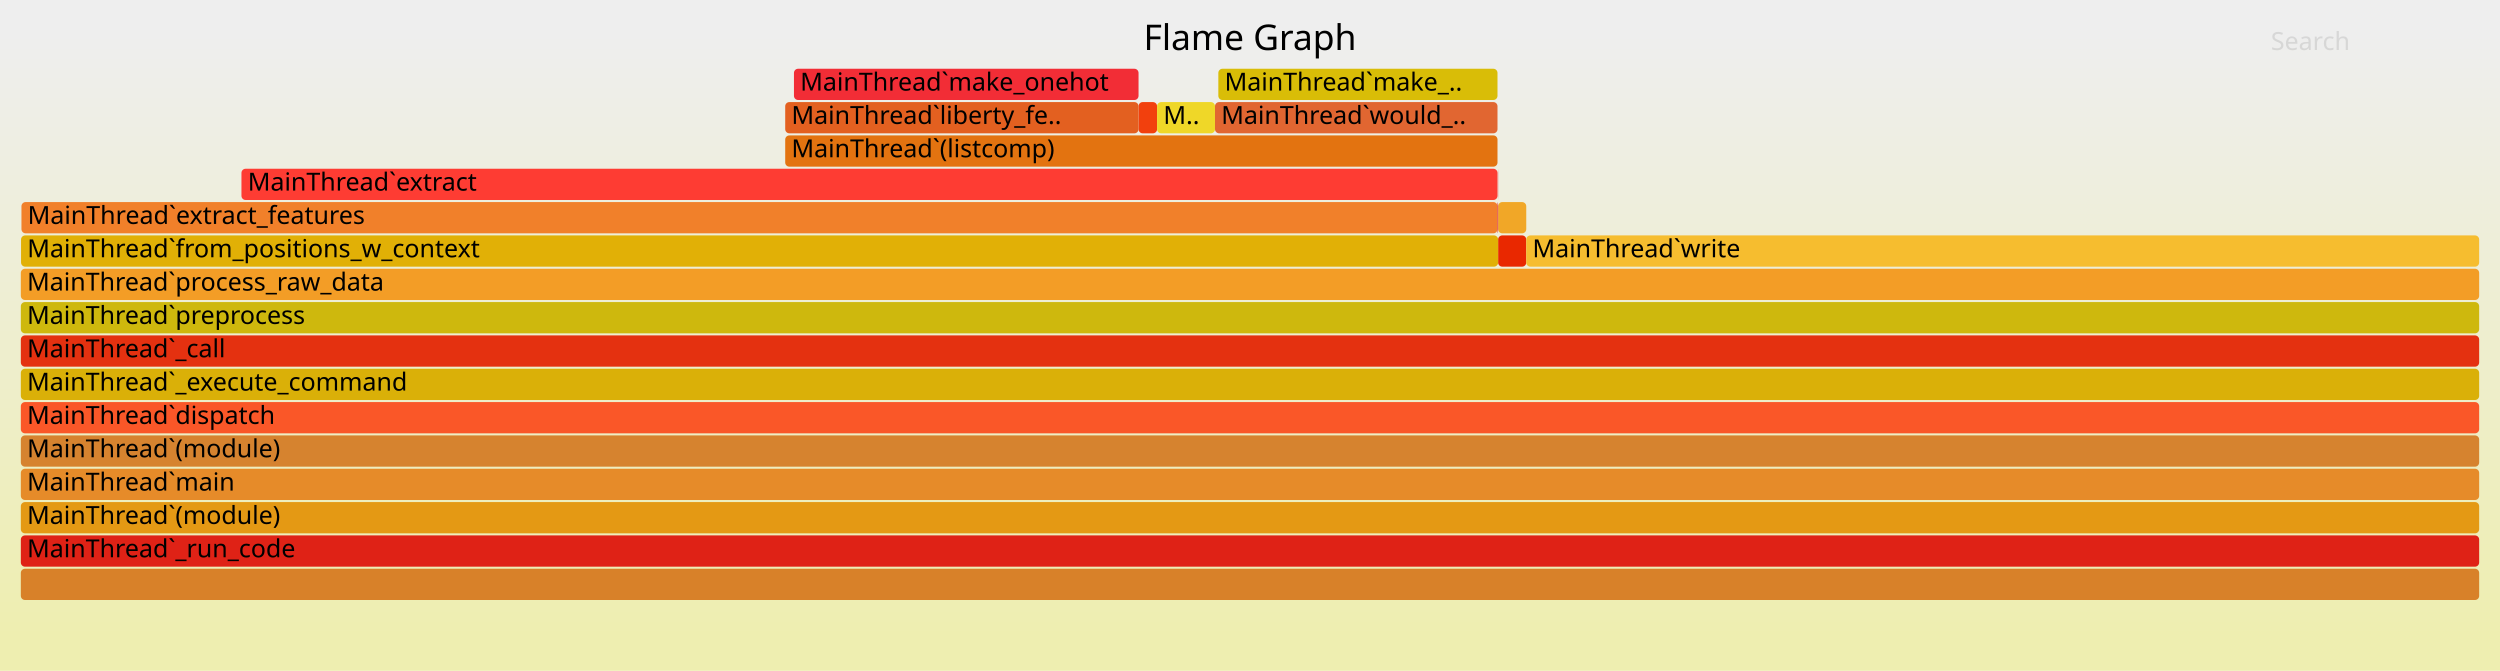
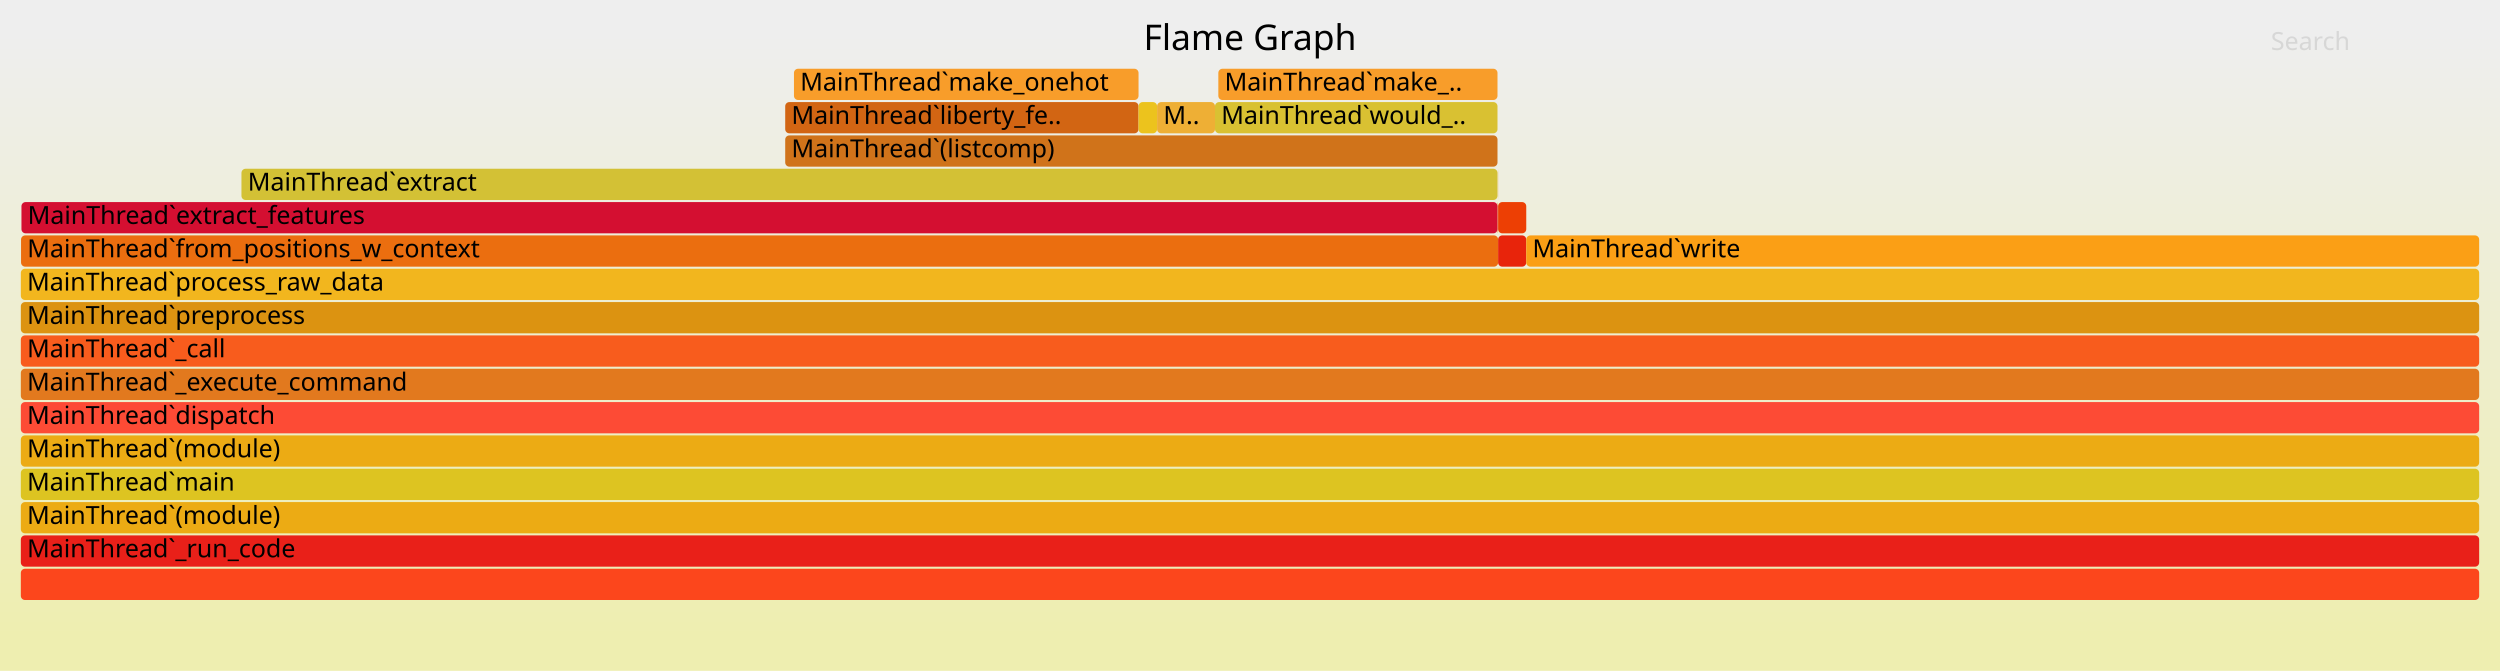
<svg xmlns="http://www.w3.org/2000/svg" version="1.1" width="1200" height="322" viewBox="0 0 1200 322">
  <defs>
    <linearGradient id="background" y1="0" y2="1" x1="0" x2="0">
      <stop stop-color="#eeeeee" offset="5%" />
      <stop stop-color="#eeeeb0" offset="95%" />
    </linearGradient>
  </defs>
  <style type="text/css">
	.func_g:hover { stroke:black; stroke-width:0.5; cursor:pointer; }
</style>
  <rect x="0.0" y="0" width="1200.0" height="322.0" fill="url(#background)" />
  <text text-anchor="middle" x="600.00" y="24" font-size="17" font-family="Verdana" fill="rgb(0,0,0)">Flame Graph</text>
  <text text-anchor="" x="10.00" y="305" font-size="12" font-family="Verdana" fill="rgb(0,0,0)" id="details"> </text>
  <text text-anchor="" x="10.00" y="24" font-size="12" font-family="Verdana" fill="rgb(0,0,0)" id="unzoom" style="opacity:0.0;cursor:pointer">Reset Zoom</text>
  <text text-anchor="" x="1090.00" y="24" font-size="12" font-family="Verdana" fill="rgb(0,0,0)" id="search" style="opacity:0.1;cursor:pointer">Search</text>
  <text text-anchor="" x="1090.00" y="305" font-size="12" font-family="Verdana" fill="rgb(0,0,0)" id="matched"> </text>
  <g class="func_g">
-     <rect x="10.0" y="161" width="1180.0" height="15.0" fill="rgb(228,49,16)" rx="2" ry="2" />
+     <rect x="10.1" y="113" width="709.0" height="15.0" fill="rgb(235,110,15)" rx="2" ry="2" />
+     <text text-anchor="" x="13.09" y="123.5" font-size="12" font-family="Verdana" fill="rgb(0,0,0)">MainThread`from_positions_w_context</text>
+   </g>
+   <g class="func_g">
+     <rect x="719.1" y="113" width="13.5" height="15.0" fill="rgb(232,36,11)" rx="2" ry="2" />
+     <text text-anchor="" x="722.15" y="123.5" font-size="12" font-family="Verdana" fill="rgb(0,0,0)" />
+   </g>
+   <g class="func_g">
+     <rect x="718.8" y="97" width="0.3" height="15.0" fill="rgb(248,157,42)" rx="2" ry="2" />
+     <text text-anchor="" x="721.79" y="107.5" font-size="12" font-family="Verdana" fill="rgb(0,0,0)" />
+   </g>
+   <g class="func_g">
+     <rect x="10.0" y="193" width="1180.0" height="15.0" fill="rgb(253,75,53)" rx="2" ry="2" />
+     <text text-anchor="" x="13.00" y="203.5" font-size="12" font-family="Verdana" fill="rgb(0,0,0)">MainThread`dispatch</text>
+   </g>
+   <g class="func_g">
+     <rect x="584.8" y="33" width="134.0" height="15.0" fill="rgb(248,157,42)" rx="2" ry="2" />
+     <text text-anchor="" x="587.81" y="43.5" font-size="12" font-family="Verdana" fill="rgb(0,0,0)">MainThread`make_..</text>
+   </g>
+   <g class="func_g">
+     <rect x="10.0" y="273" width="1180.0" height="15.0" fill="rgb(252,70,28)" rx="2" ry="2" />
+     <text text-anchor="" x="13.00" y="283.5" font-size="12" font-family="Verdana" fill="rgb(0,0,0)" />
+   </g>
+   <g class="func_g">
+     <rect x="10.0" y="161" width="1180.0" height="15.0" fill="rgb(248,92,29)" rx="2" ry="2" />
    <text text-anchor="" x="13.00" y="171.5" font-size="12" font-family="Verdana" fill="rgb(0,0,0)">MainThread`_call</text>
  </g>
  <g class="func_g">
-     <rect x="584.8" y="33" width="134.0" height="15.0" fill="rgb(217,189,7)" rx="2" ry="2" />
-     <text text-anchor="" x="587.81" y="43.5" font-size="12" font-family="Verdana" fill="rgb(0,0,0)">MainThread`make_..</text>
+     <rect x="719.0" y="81" width="0.1" height="15.0" fill="rgb(249,162,52)" rx="2" ry="2" />
+     <text text-anchor="" x="721.97" y="91.5" font-size="12" font-family="Verdana" fill="rgb(0,0,0)" />
  </g>
  <g class="func_g">
-     <rect x="10.0" y="209" width="1180.0" height="15.0" fill="rgb(214,131,47)" rx="2" ry="2" />
+     <rect x="10.0" y="177" width="1180.0" height="15.0" fill="rgb(226,121,30)" rx="2" ry="2" />
+     <text text-anchor="" x="13.00" y="187.5" font-size="12" font-family="Verdana" fill="rgb(0,0,0)">MainThread`_execute_command</text>
+   </g>
+   <g class="func_g">
+     <rect x="732.6" y="113" width="457.4" height="15.0" fill="rgb(251,159,21)" rx="2" ry="2" />
+     <text text-anchor="" x="735.59" y="123.5" font-size="12" font-family="Verdana" fill="rgb(0,0,0)">MainThread`write</text>
+   </g>
+   <g class="func_g">
+     <rect x="376.9" y="49" width="169.6" height="15.0" fill="rgb(210,101,19)" rx="2" ry="2" />
+     <text text-anchor="" x="379.90" y="59.5" font-size="12" font-family="Verdana" fill="rgb(0,0,0)">MainThread`liberty_fe..</text>
+   </g>
+   <g class="func_g">
+     <rect x="546.5" y="49" width="8.9" height="15.0" fill="rgb(236,195,29)" rx="2" ry="2" />
+     <text text-anchor="" x="549.54" y="59.5" font-size="12" font-family="Verdana" fill="rgb(0,0,0)" />
+   </g>
+   <g class="func_g">
+     <rect x="10.3" y="97" width="708.5" height="15.0" fill="rgb(212,15,49)" rx="2" ry="2" />
+     <text text-anchor="" x="13.27" y="107.5" font-size="12" font-family="Verdana" fill="rgb(0,0,0)">MainThread`extract_features</text>
+   </g>
+   <g class="func_g">
+     <rect x="10.0" y="129" width="1180.0" height="15.0" fill="rgb(242,182,30)" rx="2" ry="2" />
+     <text text-anchor="" x="13.00" y="139.5" font-size="12" font-family="Verdana" fill="rgb(0,0,0)">MainThread`process_raw_data</text>
+   </g>
+   <g class="func_g">
+     <rect x="115.9" y="81" width="602.9" height="15.0" fill="rgb(211,193,53)" rx="2" ry="2" />
+     <text text-anchor="" x="118.93" y="91.5" font-size="12" font-family="Verdana" fill="rgb(0,0,0)">MainThread`extract</text>
+   </g>
+   <g class="func_g">
+     <rect x="10.0" y="145" width="1180.0" height="15.0" fill="rgb(220,147,17)" rx="2" ry="2" />
+     <text text-anchor="" x="13.00" y="155.5" font-size="12" font-family="Verdana" fill="rgb(0,0,0)">MainThread`preprocess</text>
+   </g>
+   <g class="func_g">
+     <rect x="719.1" y="97" width="13.5" height="15.0" fill="rgb(237,63,4)" rx="2" ry="2" />
+     <text text-anchor="" x="722.15" y="107.5" font-size="12" font-family="Verdana" fill="rgb(0,0,0)" />
+   </g>
+   <g class="func_g">
+     <rect x="555.4" y="49" width="27.8" height="15.0" fill="rgb(238,175,53)" rx="2" ry="2" />
+     <text text-anchor="" x="558.42" y="59.5" font-size="12" font-family="Verdana" fill="rgb(0,0,0)">M..</text>
+   </g>
+   <g class="func_g">
+     <rect x="10.0" y="209" width="1180.0" height="15.0" fill="rgb(236,171,20)" rx="2" ry="2" />
    <text text-anchor="" x="13.00" y="219.5" font-size="12" font-family="Verdana" fill="rgb(0,0,0)">MainThread`(module)</text>
  </g>
  <g class="func_g">
-     <rect x="719.1" y="113" width="13.5" height="15.0" fill="rgb(233,40,0)" rx="2" ry="2" />
-     <text text-anchor="" x="722.15" y="123.5" font-size="12" font-family="Verdana" fill="rgb(0,0,0)" />
+     <rect x="381.1" y="33" width="165.4" height="15.0" fill="rgb(248,157,42)" rx="2" ry="2" />
+     <text text-anchor="" x="384.11" y="43.5" font-size="12" font-family="Verdana" fill="rgb(0,0,0)">MainThread`make_onehot</text>
  </g>
  <g class="func_g">
-     <rect x="10.0" y="225" width="1180.0" height="15.0" fill="rgb(230,139,41)" rx="2" ry="2" />
+     <rect x="10.0" y="241" width="1180.0" height="15.0" fill="rgb(236,171,20)" rx="2" ry="2" />
+     <text text-anchor="" x="13.00" y="251.5" font-size="12" font-family="Verdana" fill="rgb(0,0,0)">MainThread`(module)</text>
+   </g>
+   <g class="func_g">
+     <rect x="583.2" y="49" width="135.6" height="15.0" fill="rgb(217,193,50)" rx="2" ry="2" />
+     <text text-anchor="" x="586.20" y="59.5" font-size="12" font-family="Verdana" fill="rgb(0,0,0)">MainThread`would_..</text>
+   </g>
+   <g class="func_g">
+     <rect x="10.0" y="225" width="1180.0" height="15.0" fill="rgb(221,196,33)" rx="2" ry="2" />
    <text text-anchor="" x="13.00" y="235.5" font-size="12" font-family="Verdana" fill="rgb(0,0,0)">MainThread`main</text>
  </g>
  <g class="func_g">
-     <rect x="583.2" y="49" width="135.6" height="15.0" fill="rgb(225,102,49)" rx="2" ry="2" />
-     <text text-anchor="" x="586.20" y="59.5" font-size="12" font-family="Verdana" fill="rgb(0,0,0)">MainThread`would_..</text>
-   </g>
-   <g class="func_g">
-     <rect x="10.3" y="97" width="708.5" height="15.0" fill="rgb(241,128,42)" rx="2" ry="2" />
-     <text text-anchor="" x="13.27" y="107.5" font-size="12" font-family="Verdana" fill="rgb(0,0,0)">MainThread`extract_features</text>
-   </g>
-   <g class="func_g">
-     <rect x="10.0" y="241" width="1180.0" height="15.0" fill="rgb(228,153,20)" rx="2" ry="2" />
-     <text text-anchor="" x="13.00" y="251.5" font-size="12" font-family="Verdana" fill="rgb(0,0,0)">MainThread`(module)</text>
-   </g>
-   <g class="func_g">
-     <rect x="546.5" y="49" width="8.9" height="15.0" fill="rgb(242,64,13)" rx="2" ry="2" />
-     <text text-anchor="" x="549.54" y="59.5" font-size="12" font-family="Verdana" fill="rgb(0,0,0)" />
-   </g>
-   <g class="func_g">
-     <rect x="719.1" y="97" width="13.5" height="15.0" fill="rgb(241,167,39)" rx="2" ry="2" />
-     <text text-anchor="" x="722.15" y="107.5" font-size="12" font-family="Verdana" fill="rgb(0,0,0)" />
-   </g>
-   <g class="func_g">
-     <rect x="376.9" y="49" width="169.6" height="15.0" fill="rgb(227,96,32)" rx="2" ry="2" />
-     <text text-anchor="" x="379.90" y="59.5" font-size="12" font-family="Verdana" fill="rgb(0,0,0)">MainThread`liberty_fe..</text>
-   </g>
-   <g class="func_g">
-     <rect x="10.0" y="257" width="1180.0" height="15.0" fill="rgb(223,34,22)" rx="2" ry="2" />
-     <text text-anchor="" x="13.00" y="267.5" font-size="12" font-family="Verdana" fill="rgb(0,0,0)">MainThread`_run_code</text>
-   </g>
-   <g class="func_g">
-     <rect x="376.9" y="65" width="341.9" height="15.0" fill="rgb(227,115,16)" rx="2" ry="2" />
+     <rect x="376.9" y="65" width="341.9" height="15.0" fill="rgb(208,115,26)" rx="2" ry="2" />
    <text text-anchor="" x="379.90" y="75.5" font-size="12" font-family="Verdana" fill="rgb(0,0,0)">MainThread`(listcomp)</text>
  </g>
  <g class="func_g">
-     <rect x="732.6" y="113" width="457.4" height="15.0" fill="rgb(246,189,47)" rx="2" ry="2" />
-     <text text-anchor="" x="735.59" y="123.5" font-size="12" font-family="Verdana" fill="rgb(0,0,0)">MainThread`write</text>
-   </g>
-   <g class="func_g">
-     <rect x="10.0" y="129" width="1180.0" height="15.0" fill="rgb(243,157,38)" rx="2" ry="2" />
-     <text text-anchor="" x="13.00" y="139.5" font-size="12" font-family="Verdana" fill="rgb(0,0,0)">MainThread`process_raw_data</text>
-   </g>
-   <g class="func_g">
-     <rect x="10.0" y="177" width="1180.0" height="15.0" fill="rgb(218,176,8)" rx="2" ry="2" />
-     <text text-anchor="" x="13.00" y="187.5" font-size="12" font-family="Verdana" fill="rgb(0,0,0)">MainThread`_execute_command</text>
-   </g>
-   <g class="func_g">
-     <rect x="718.8" y="97" width="0.3" height="15.0" fill="rgb(218,29,52)" rx="2" ry="2" />
-     <text text-anchor="" x="721.79" y="107.5" font-size="12" font-family="Verdana" fill="rgb(0,0,0)" />
-   </g>
-   <g class="func_g">
-     <rect x="719.0" y="81" width="0.1" height="15.0" fill="rgb(233,11,46)" rx="2" ry="2" />
-     <text text-anchor="" x="721.97" y="91.5" font-size="12" font-family="Verdana" fill="rgb(0,0,0)" />
-   </g>
-   <g class="func_g">
-     <rect x="10.1" y="113" width="709.0" height="15.0" fill="rgb(225,176,6)" rx="2" ry="2" />
-     <text text-anchor="" x="13.09" y="123.5" font-size="12" font-family="Verdana" fill="rgb(0,0,0)">MainThread`from_positions_w_context</text>
-   </g>
-   <g class="func_g">
-     <rect x="10.0" y="193" width="1180.0" height="15.0" fill="rgb(250,87,40)" rx="2" ry="2" />
-     <text text-anchor="" x="13.00" y="203.5" font-size="12" font-family="Verdana" fill="rgb(0,0,0)">MainThread`dispatch</text>
-   </g>
-   <g class="func_g">
-     <rect x="115.9" y="81" width="602.9" height="15.0" fill="rgb(254,60,51)" rx="2" ry="2" />
-     <text text-anchor="" x="118.93" y="91.5" font-size="12" font-family="Verdana" fill="rgb(0,0,0)">MainThread`extract</text>
-   </g>
-   <g class="func_g">
-     <rect x="555.4" y="49" width="27.8" height="15.0" fill="rgb(239,215,40)" rx="2" ry="2" />
-     <text text-anchor="" x="558.42" y="59.5" font-size="12" font-family="Verdana" fill="rgb(0,0,0)">M..</text>
-   </g>
-   <g class="func_g">
-     <rect x="381.1" y="33" width="165.4" height="15.0" fill="rgb(242,45,54)" rx="2" ry="2" />
-     <text text-anchor="" x="384.11" y="43.5" font-size="12" font-family="Verdana" fill="rgb(0,0,0)">MainThread`make_onehot</text>
-   </g>
-   <g class="func_g">
-     <rect x="10.0" y="145" width="1180.0" height="15.0" fill="rgb(206,184,13)" rx="2" ry="2" />
-     <text text-anchor="" x="13.00" y="155.5" font-size="12" font-family="Verdana" fill="rgb(0,0,0)">MainThread`preprocess</text>
-   </g>
-   <g class="func_g">
-     <rect x="10.0" y="273" width="1180.0" height="15.0" fill="rgb(216,129,41)" rx="2" ry="2" />
-     <text text-anchor="" x="13.00" y="283.5" font-size="12" font-family="Verdana" fill="rgb(0,0,0)" />
+     <rect x="10.0" y="257" width="1180.0" height="15.0" fill="rgb(233,32,25)" rx="2" ry="2" />
+     <text text-anchor="" x="13.00" y="267.5" font-size="12" font-family="Verdana" fill="rgb(0,0,0)">MainThread`_run_code</text>
  </g>
</svg>
